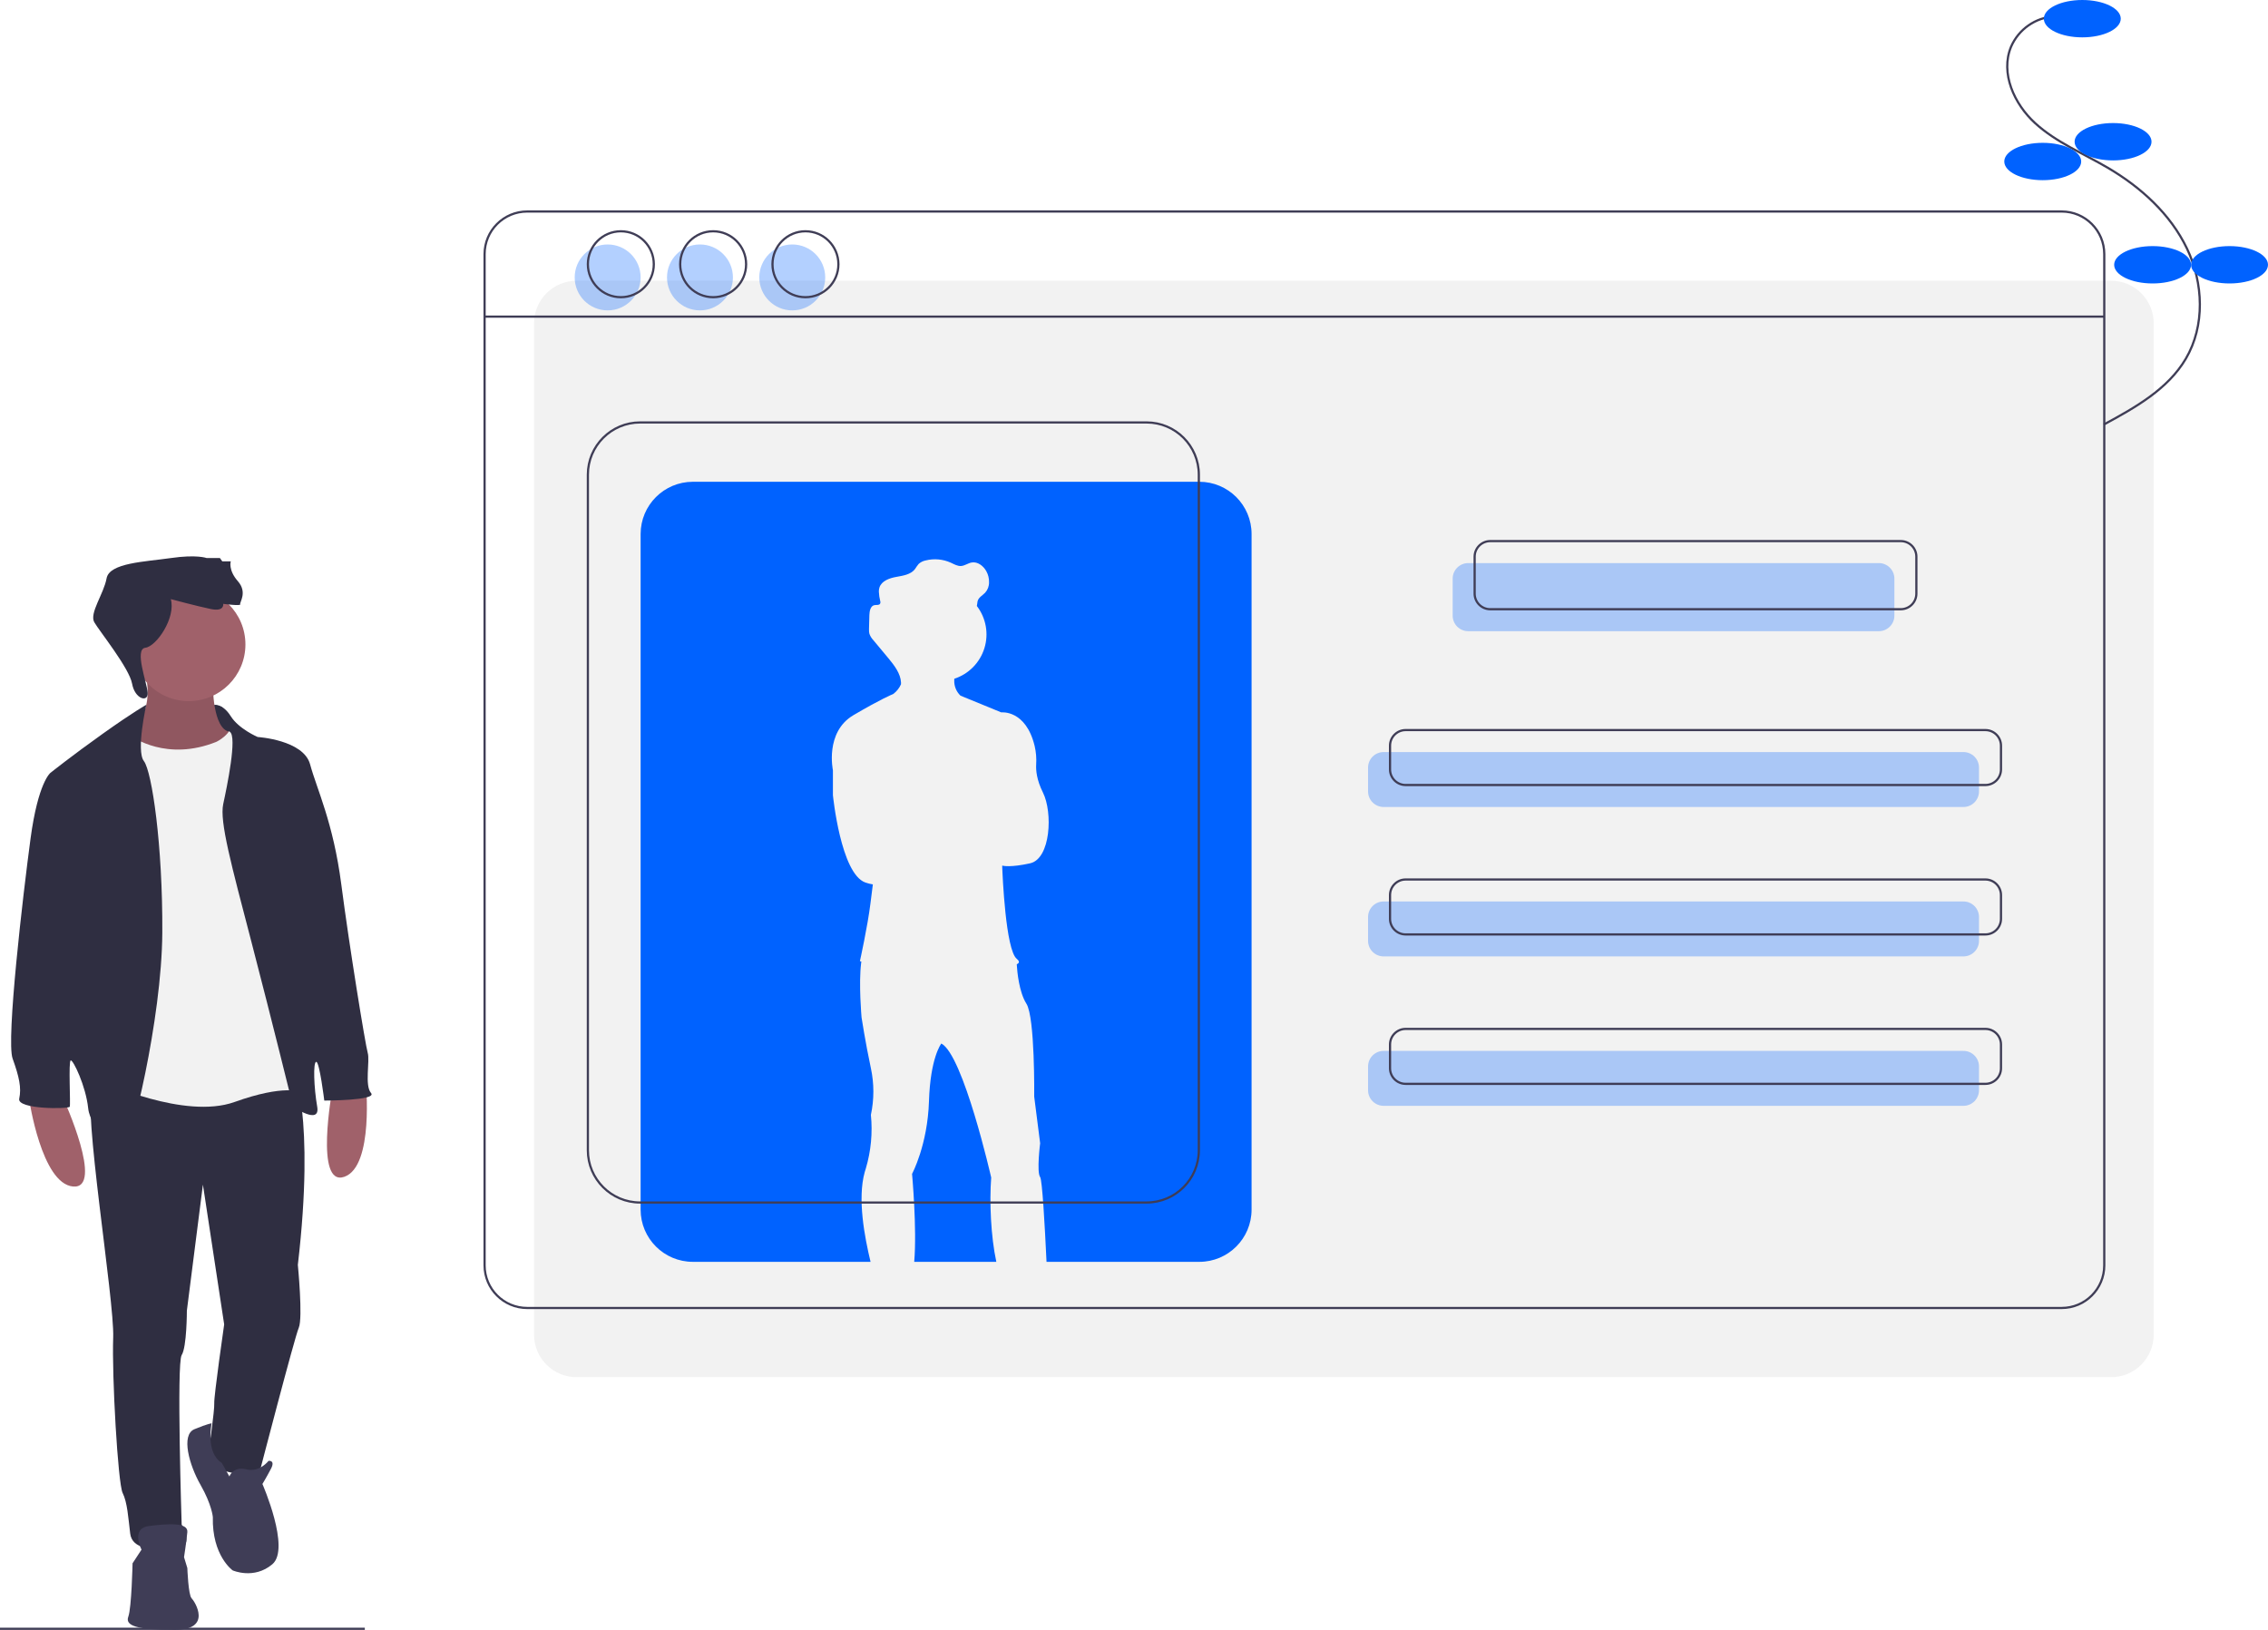
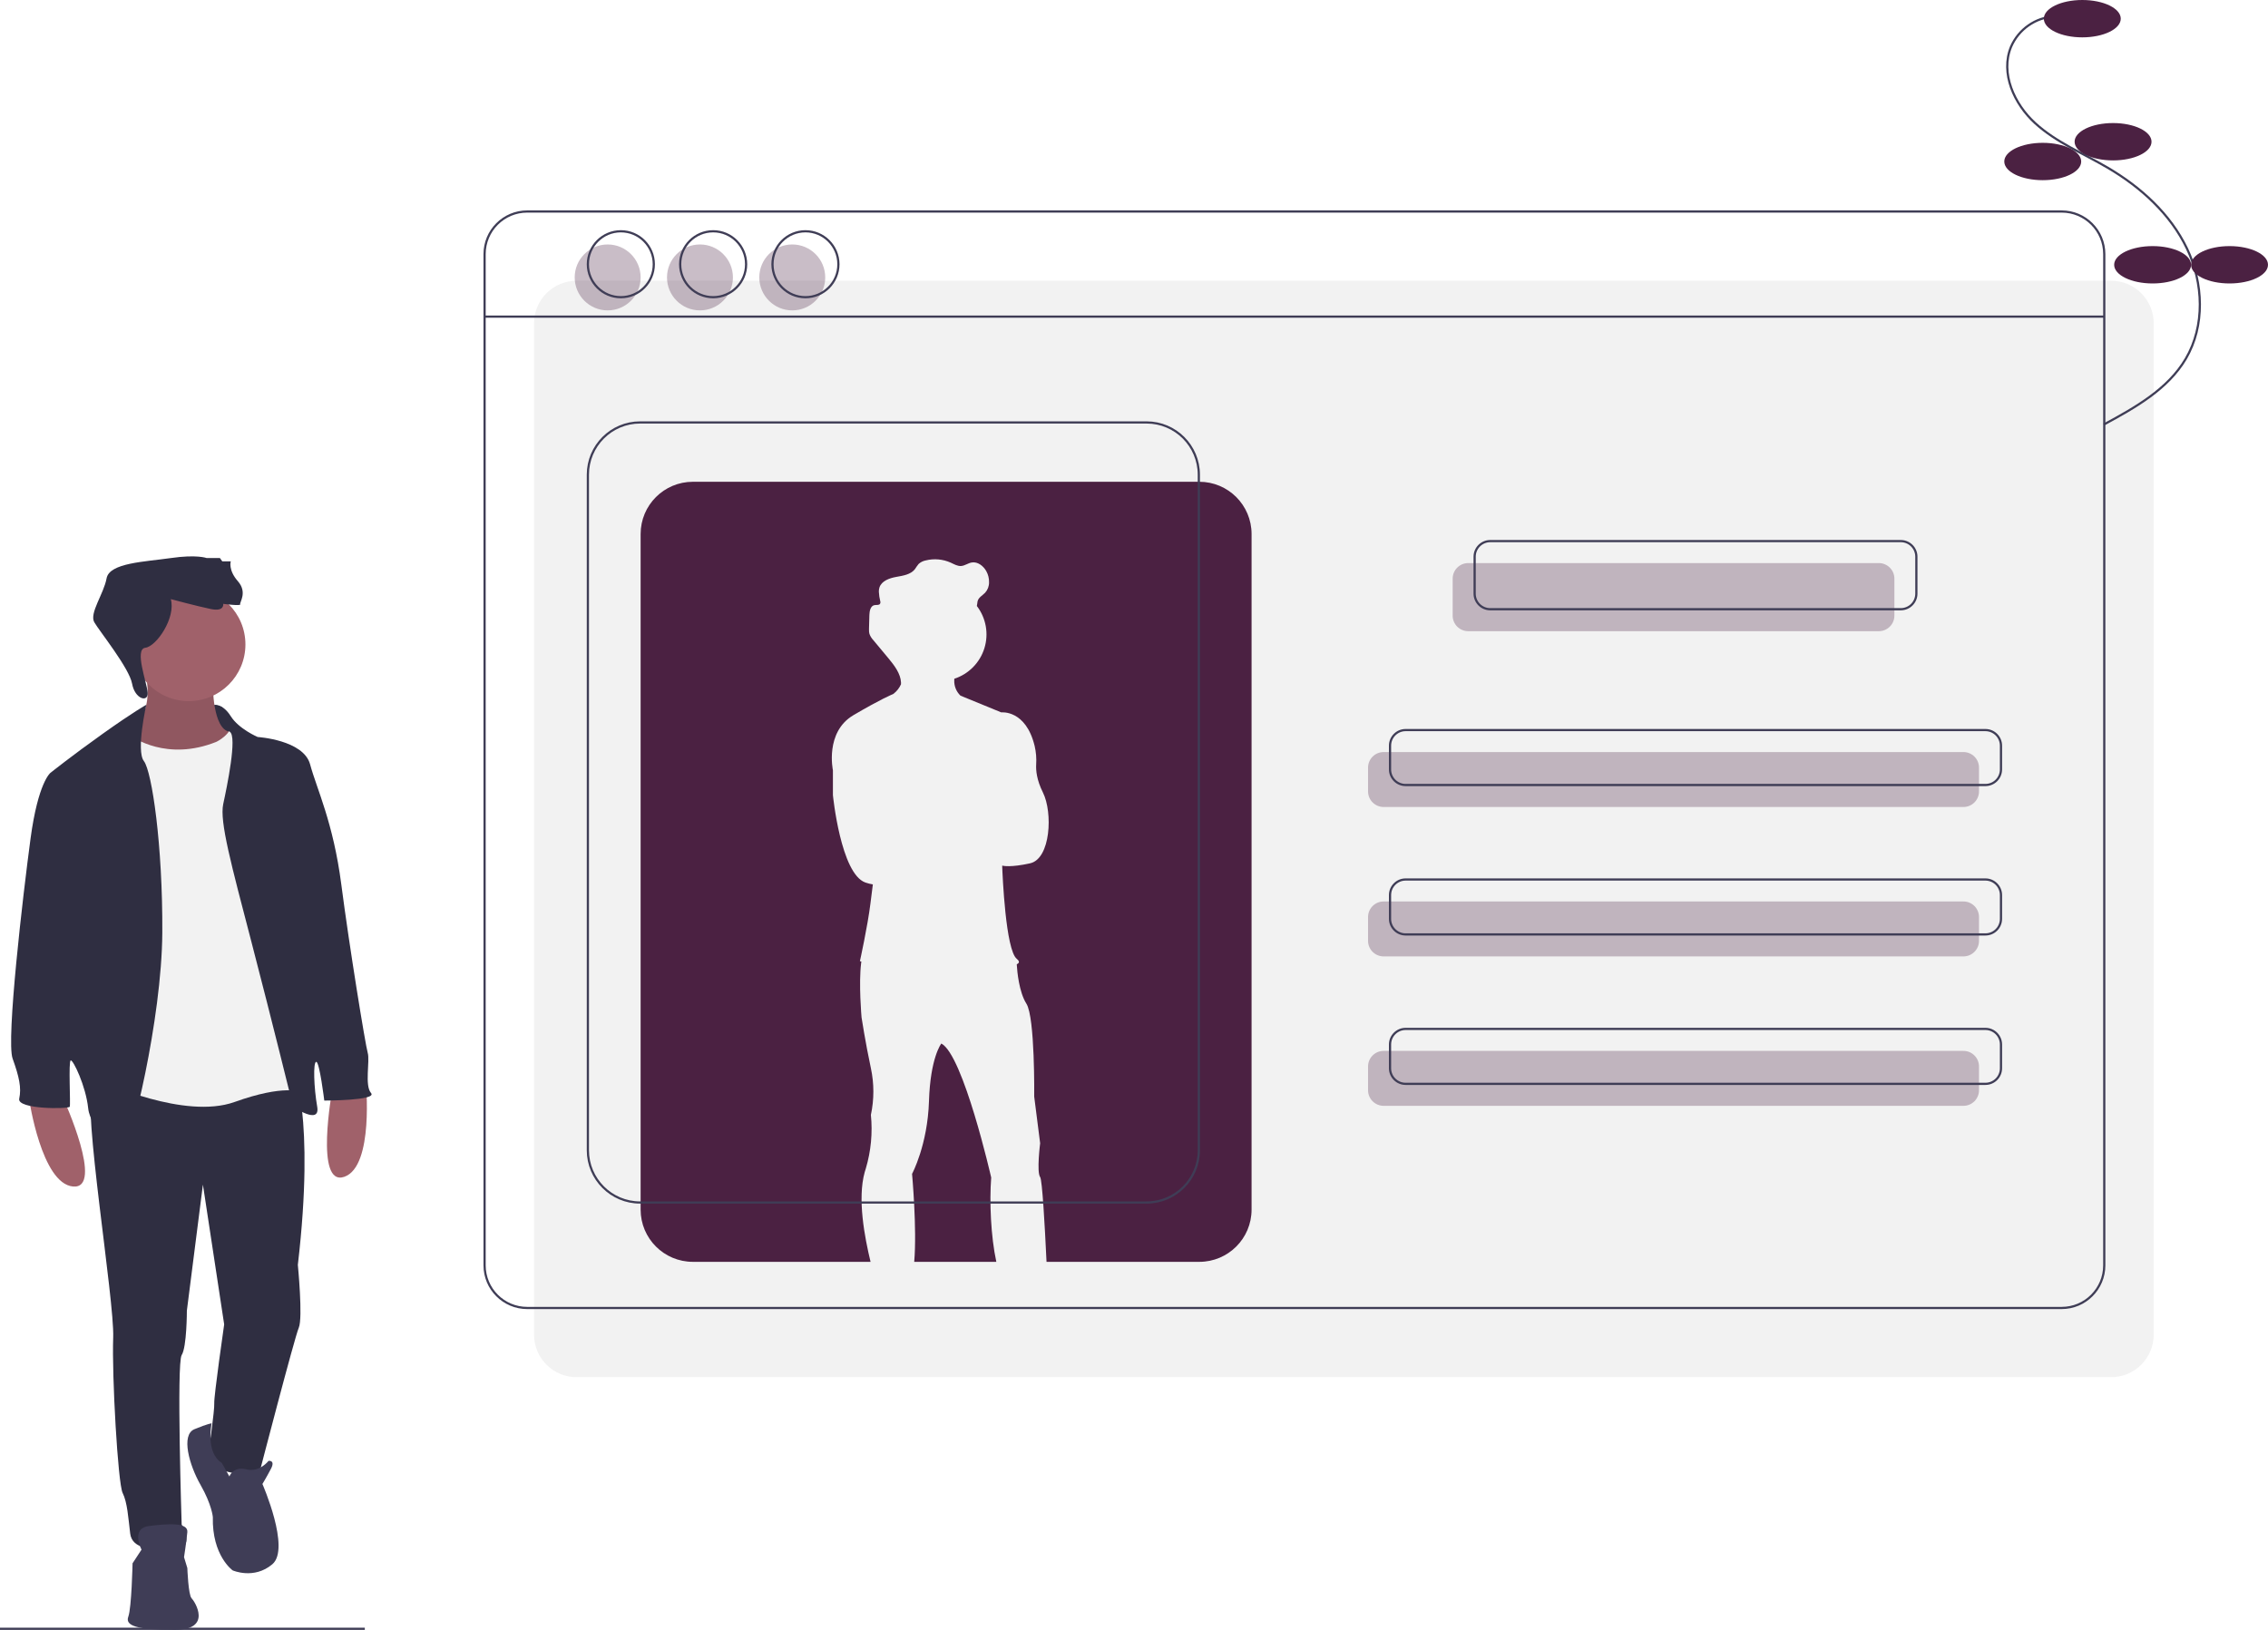
<svg xmlns="http://www.w3.org/2000/svg" data-name="Layer 1" width="1032" height="741.753">
  <path fill="none" stroke="#3f3d56" stroke-miterlimit="10" d="M0 741.253h166" />
  <rect x="243" y="127.753" width="737" height="499" rx="19.398" fill="#f2f2f2" />
  <rect x="220.5" y="96.253" width="737" height="499" rx="19.398" fill="none" stroke="#3f3d56" stroke-miterlimit="10" />
  <path fill="none" stroke="#3f3d56" stroke-miterlimit="10" d="M220.5 144.093h737" />
-   <rect x="661" y="256.253" width="201" height="31" rx="7.093" fill="#0062ff" opacity=".3" />
-   <rect x="622.5" y="342.253" width="278" height="25" rx="7.093" fill="#0062ff" opacity=".3" />
-   <rect x="622.5" y="410.253" width="278" height="25" rx="7.093" fill="#0062ff" opacity=".3" />
-   <rect x="622.5" y="478.253" width="278" height="25" rx="7.093" fill="#0062ff" opacity=".3" />
+   <rect x="661" y="256.253" width="201" height="31" rx="7.093" fill="#4B2142" opacity=".3" />
+   <rect x="622.5" y="342.253" width="278" height="25" rx="7.093" fill="#4B2142" opacity=".3" />
+   <rect x="622.5" y="410.253" width="278" height="25" rx="7.093" fill="#4B2142" opacity=".3" />
+   <rect x="622.5" y="478.253" width="278" height="25" rx="7.093" fill="#4B2142" opacity=".3" />
  <rect x="671" y="246.253" width="201" height="31" rx="7.093" fill="none" stroke="#3f3d56" stroke-miterlimit="10" />
  <rect x="632.5" y="332.253" width="278" height="25" rx="7.093" fill="none" stroke="#3f3d56" stroke-miterlimit="10" />
  <rect x="632.5" y="400.253" width="278" height="25" rx="7.093" fill="none" stroke="#3f3d56" stroke-miterlimit="10" />
  <rect x="632.5" y="468.253" width="278" height="25" rx="7.093" fill="none" stroke="#3f3d56" stroke-miterlimit="10" />
-   <circle cx="276.5" cy="126.253" r="15" fill="#0062ff" opacity=".3" />
-   <circle cx="318.5" cy="126.253" r="15" fill="#0062ff" opacity=".3" />
-   <circle cx="360.5" cy="126.253" r="15" fill="#0062ff" opacity=".3" />
+   <circle cx="276.5" cy="126.253" r="15" fill="#4B2142" opacity=".3" />
+   <circle cx="318.5" cy="126.253" r="15" fill="#4B2142" opacity=".3" />
+   <circle cx="360.5" cy="126.253" r="15" fill="#4B2142" opacity=".3" />
  <circle cx="282.5" cy="120.253" r="15" fill="none" stroke="#3f3d56" stroke-miterlimit="10" />
  <circle cx="324.5" cy="120.253" r="15" fill="none" stroke="#3f3d56" stroke-miterlimit="10" />
  <circle cx="366.5" cy="120.253" r="15" fill="none" stroke="#3f3d56" stroke-miterlimit="10" />
-   <path d="M453.354 574.253c-2.511-11.569-3.177-27.37-2.333-38.36 0 0-12.698-55.787-22.69-60.992l-.003.003c-.153.197-5.001 6.554-5.617 26.224-.624 19.983-7.7 33.097-7.7 33.097s2.29 24.908.981 40.028z" fill="#0062ff" />
-   <path d="M545.728 219.253H315.272a23.772 23.772 0 00-23.772 23.771v307.457a23.772 23.772 0 0023.772 23.772h80.855c-2.7-11.2-6.057-28.69-2.658-40.853l-.001-.008.002.006a28.03 28.03 0 01.516-1.67 63.497 63.497 0 002.292-24.355 50.61 50.61 0 000-21.232c-2.498-11.655-4.246-23.105-4.246-23.105s-1.377-15.402-.175-24.844c.026-.208.057-.404.086-.606-.424-.096-.662-.152-.662-.152s3.539-16.028 4.788-26.227c.295-2.408.683-5.46 1.103-8.715a20.94 20.94 0 01-3.393-.86C382.54 397.677 379 361.874 379 361.874V350.53s-3.747-17.381 9.367-25.083c12.628-7.416 17.67-9.446 18.026-9.586.096-.07.19-.132.288-.208a11.061 11.061 0 003.29-4.233q.026-.43.012-.852c-.213-4.067-3.044-7.766-5.73-10.993l-6.873-8.257a8.072 8.072 0 01-1.77-2.865 6.604 6.604 0 01-.188-1.804q-.002-.337.004-.673.056-3.078.168-6.155c.064-1.792.515-4.054 2.27-4.422.913-.192 2.121.142 2.604-.656a1.565 1.565 0 00.117-1.06c-.006.026-.008.054-.015.08l-.018-.1a22.437 22.437 0 01-.65-4.386 5.842 5.842 0 01.281-1.97c1.017-2.975 4.518-4.196 7.612-4.757 3.094-.561 6.566-1.044 8.508-3.517a26.95 26.95 0 011.689-2.374 6.63 6.63 0 013.166-1.597 17.498 17.498 0 0111.506 1.021c1.496.683 3 1.603 4.641 1.499 1.705-.108 3.162-1.308 4.845-1.6 2.72-.472 5.32 1.565 6.66 3.978a9.851 9.851 0 011.232 5.023 6.912 6.912 0 01-1.764 4.741c-1.17 1.242-2.917 2.094-3.402 3.73-.198.665-.152 1.382-.327 2.054-.022.084-.058.163-.086.244.032.042.067.081.098.123a21.231 21.231 0 01-10.332 33.02c-.008.21-.016.42-.015.632a9.173 9.173 0 002.84 7.065l18.547 7.606s11.166-1.353 15.195 15.31a28.826 28.826 0 01.69 8.457c-.147 2.513.195 6.936 3.057 12.66 4.58 9.159 3.539 30.182-5.828 32.264-8.873 1.972-12.324 1.143-12.664 1.05l-.02.368c.146 3.945 1.55 37.97 6.647 42.086 1.41 1.139 1.14 1.908-.016 2.426l.003.003.03.612c.154 2.489.94 11.965 4.353 17.357 3.956 6.245 3.541 42.258 3.541 42.258l2.704 21.232s-1.664 13.113 0 15.402c.946 1.298 2.09 21.404 2.905 38.57h69.53A23.772 23.772 0 00569.5 550.48V243.024a23.772 23.772 0 00-23.772-23.771z" fill="#0062ff" />
+   <path d="M453.354 574.253c-2.511-11.569-3.177-27.37-2.333-38.36 0 0-12.698-55.787-22.69-60.992l-.003.003c-.153.197-5.001 6.554-5.617 26.224-.624 19.983-7.7 33.097-7.7 33.097s2.29 24.908.981 40.028z" fill="#4B2142" />
+   <path d="M545.728 219.253H315.272a23.772 23.772 0 00-23.772 23.771v307.457a23.772 23.772 0 0023.772 23.772h80.855c-2.7-11.2-6.057-28.69-2.658-40.853l-.001-.008.002.006a28.03 28.03 0 01.516-1.67 63.497 63.497 0 002.292-24.355 50.61 50.61 0 000-21.232c-2.498-11.655-4.246-23.105-4.246-23.105s-1.377-15.402-.175-24.844c.026-.208.057-.404.086-.606-.424-.096-.662-.152-.662-.152s3.539-16.028 4.788-26.227c.295-2.408.683-5.46 1.103-8.715a20.94 20.94 0 01-3.393-.86C382.54 397.677 379 361.874 379 361.874V350.53s-3.747-17.381 9.367-25.083c12.628-7.416 17.67-9.446 18.026-9.586.096-.07.19-.132.288-.208a11.061 11.061 0 003.29-4.233q.026-.43.012-.852c-.213-4.067-3.044-7.766-5.73-10.993l-6.873-8.257a8.072 8.072 0 01-1.77-2.865 6.604 6.604 0 01-.188-1.804q-.002-.337.004-.673.056-3.078.168-6.155c.064-1.792.515-4.054 2.27-4.422.913-.192 2.121.142 2.604-.656a1.565 1.565 0 00.117-1.06c-.006.026-.008.054-.015.08l-.018-.1a22.437 22.437 0 01-.65-4.386 5.842 5.842 0 01.281-1.97c1.017-2.975 4.518-4.196 7.612-4.757 3.094-.561 6.566-1.044 8.508-3.517a26.95 26.95 0 011.689-2.374 6.63 6.63 0 013.166-1.597 17.498 17.498 0 0111.506 1.021c1.496.683 3 1.603 4.641 1.499 1.705-.108 3.162-1.308 4.845-1.6 2.72-.472 5.32 1.565 6.66 3.978a9.851 9.851 0 011.232 5.023 6.912 6.912 0 01-1.764 4.741c-1.17 1.242-2.917 2.094-3.402 3.73-.198.665-.152 1.382-.327 2.054-.022.084-.058.163-.086.244.032.042.067.081.098.123a21.231 21.231 0 01-10.332 33.02c-.008.21-.016.42-.015.632a9.173 9.173 0 002.84 7.065l18.547 7.606s11.166-1.353 15.195 15.31a28.826 28.826 0 01.69 8.457c-.147 2.513.195 6.936 3.057 12.66 4.58 9.159 3.539 30.182-5.828 32.264-8.873 1.972-12.324 1.143-12.664 1.05l-.02.368c.146 3.945 1.55 37.97 6.647 42.086 1.41 1.139 1.14 1.908-.016 2.426l.003.003.03.612c.154 2.489.94 11.965 4.353 17.357 3.956 6.245 3.541 42.258 3.541 42.258l2.704 21.232s-1.664 13.113 0 15.402c.946 1.298 2.09 21.404 2.905 38.57h69.53A23.772 23.772 0 00569.5 550.48V243.024a23.772 23.772 0 00-23.772-23.771z" fill="#4B2142" />
  <rect x="267.5" y="192.253" width="278" height="355" rx="23.772" fill="none" stroke="#3f3d56" stroke-miterlimit="10" />
  <path d="M100.824 321.63s-9.324-2.756-11.324.244 2.727 24.747 2.727 24.747l20.546 1.249-7.17-18.107z" fill="#2f2e41" />
  <path d="M28.944 500.22s18.695 41.043 4.298 39.754-19.984-39.753-19.984-39.753zm122.267-4.275s-8.201 44.347 5.456 39.61 9.764-43.408 9.764-43.408zM96.847 311.34s-.215 20.629 7.735 21.703-4.512 12.033-4.512 12.033l-14.182 2.794-20.414-1.504-9.025-11.604s15.901-7.52 9.025-30.943z" fill="#a0616a" />
  <path d="M96.847 311.34s-.215 20.629 7.735 21.703-4.512 12.033-4.512 12.033l-14.182 2.794-20.414-1.504-9.025-11.604s15.901-7.52 9.025-30.943z" opacity=".1" />
  <path d="M133.376 485.824s10.1 21.703 2.15 89.82c0 0 2.363 24.067.429 28.58s-17.835 65.753-17.835 65.753-20.414 4.512-23.207-9.025c0 0 2.793-19.34 2.578-22.348s4.513-35.885 4.513-35.885l-9.67-63.605-7.306 57.374s0 16.545-2.364 20.198 0 77.143 0 77.143 6.662 11.174-3.438 11.388-19.124-.214-19.984-7.306-1.289-14.182-3.438-18.48-4.942-53.505-4.297-70.695-14.183-105.507-9.455-114.747 91.324-8.165 91.324-8.165z" fill="#2f2e41" />
  <circle cx="85.888" cy="293.29" r="25.786" fill="#a0616a" />
  <path d="M60.102 335.192s15.686 11.603 38.464 2.364c0 0 7.52-3.653 6.876-9.24s15.686 44.91 15.686 44.91l16.546 87.886-.86 35.885s-7.305-3.653-30.083 4.513-59.952-9.24-59.952-9.24l1.29-92.184 1.289-53.72 3.438-11.819s1.719-3.223 7.306.645z" fill="#f2f2f2" />
  <path d="M97.563 320.767s3.796-.617 7.45 5.185 12.247 9.455 12.247 9.455 20.844 1.29 23.852 12.463 10.53 26.43 14.182 54.58 10.96 73.06 12.034 76.712-1.504 14.827 1.504 18.265-21.273 3.438-21.273 3.438-2.15-17.62-3.653-17.62-1.075 11.819.43 20.414-10.96 0-10.96 0-9.67-39.323-18.91-74.779-14.611-55.01-12.892-62.96 6.446-30.728 3.008-32.877-7.019-12.276-7.019-12.276zm-30.987-.019s-5.614 3.055-19.797 13.155-23.852 17.835-23.852 17.835-5.586 4.297-9.025 29.868S2.73 473.361 5.737 481.741s4.083 13.323 3.008 18.265 22.563 4.727 22.993 3.653-.645-20.629.43-21.059 6.876 11.604 7.95 21.703 13.538 18.05 16.331 18.05 17.19-58.232 17.405-97.985-4.727-73.275-8.38-78.002 1.102-25.618 1.102-25.618z" fill="#2f2e41" />
  <path d="M104.367 671.91s1.72-4.727 7.736-3.222 10.1-3.868 10.1-3.868 3.223-.43 1.074 3.653-3.868 6.876-3.868 6.876 12.893 29.439 4.513 36.53-18.05 2.793-18.05 2.793-9.455-6.661-9.025-24.281c0 0-.43-5.587-5.587-14.612S82.235 653 88.466 650.423s7.836-2.675 7.836-2.675-2.916 13.338 4.616 17.998zM64.4 705.217s-5.158-9.67 3.438-10.744 17.835-1.719 17.405 2.794-1.504 11.389-1.504 11.389l1.504 4.942s.43 12.248 1.934 13.752 9.67 14.397-7.736 14.397-22.562-1.934-21.058-6.016 1.934-24.282 1.934-24.282z" fill="#3f3d56" />
  <path d="M77.722 272.661s12.034 3.224 18.265 4.513 5.587-2.364 5.587-2.364 8.166 1.075 7.736.215 3.438-5.372-1.075-10.529-3.223-9.025-3.223-9.025h-3.868l-1.074-1.504h-6.017s-4.512-1.72-16.33 0-27.935 2.149-29.225 9.24-7.95 15.9-5.587 19.984 15.902 20.843 17.19 27.934 7.31 8.667 7.094 4.226-6.234-19.912-1.076-20.557 13.967-13.752 11.603-22.133z" fill="#2f2e41" />
  <path d="M934.88 7.457a22.982 22.982 0 00-19.81 13.851c-4.953 11.974 1.425 26.04 11 34.77s21.873 13.723 33.048 20.283c15.01 8.811 28.497 21.043 36.007 36.744s8.309 35.15-.519 50.15c-8.194 13.922-23.093 22.255-37.302 29.94" fill="none" stroke="#3f3d56" stroke-miterlimit="10" />
-   <ellipse cx="947.5" cy="8.5" rx="17.5" ry="8.5" fill="#0062ff" />
-   <ellipse cx="961.5" cy="64.5" rx="17.5" ry="8.5" fill="#0062ff" />
-   <ellipse cx="929.5" cy="73.5" rx="17.5" ry="8.5" fill="#0062ff" />
-   <ellipse cx="979.5" cy="120.5" rx="17.5" ry="8.5" fill="#0062ff" />
-   <ellipse cx="1014.5" cy="120.5" rx="17.5" ry="8.5" fill="#0062ff" />
+   <ellipse cx="947.5" cy="8.5" rx="17.5" ry="8.5" fill="#4B2142" />
+   <ellipse cx="961.5" cy="64.5" rx="17.5" ry="8.5" fill="#4B2142" />
+   <ellipse cx="929.5" cy="73.5" rx="17.5" ry="8.5" fill="#4B2142" />
+   <ellipse cx="979.5" cy="120.5" rx="17.5" ry="8.5" fill="#4B2142" />
+   <ellipse cx="1014.5" cy="120.5" rx="17.5" ry="8.5" fill="#4B2142" />
</svg>
